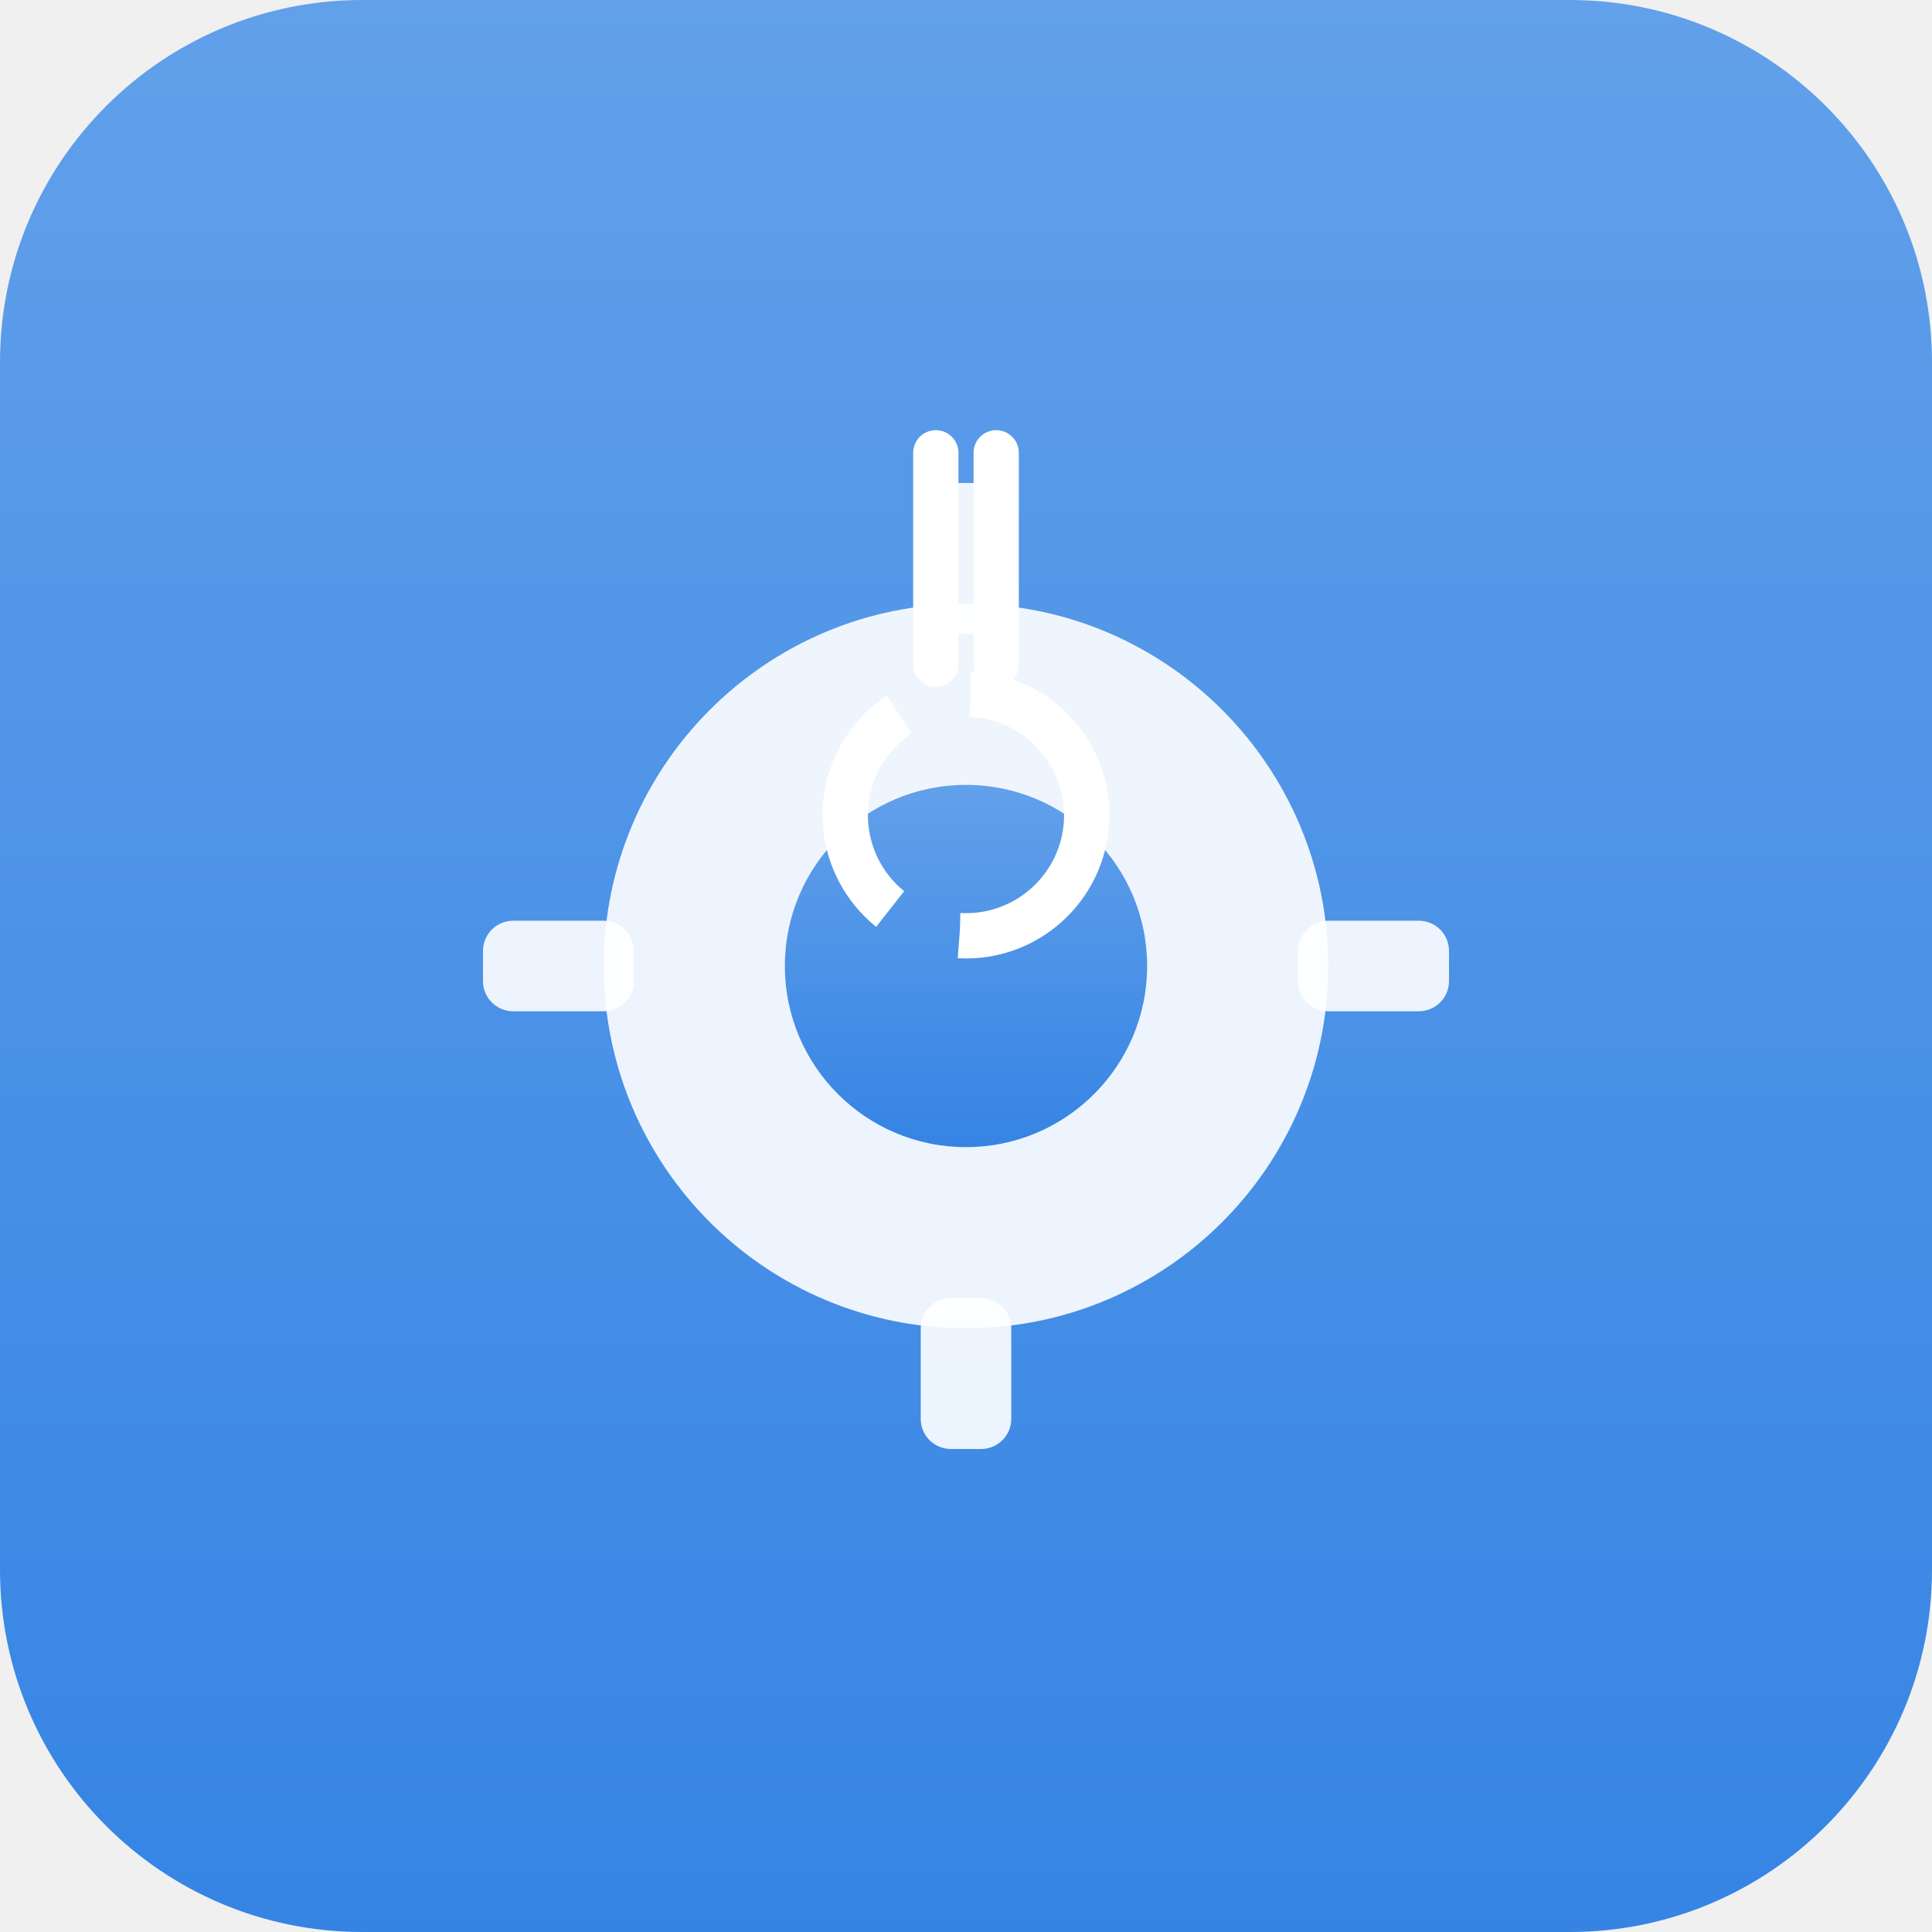
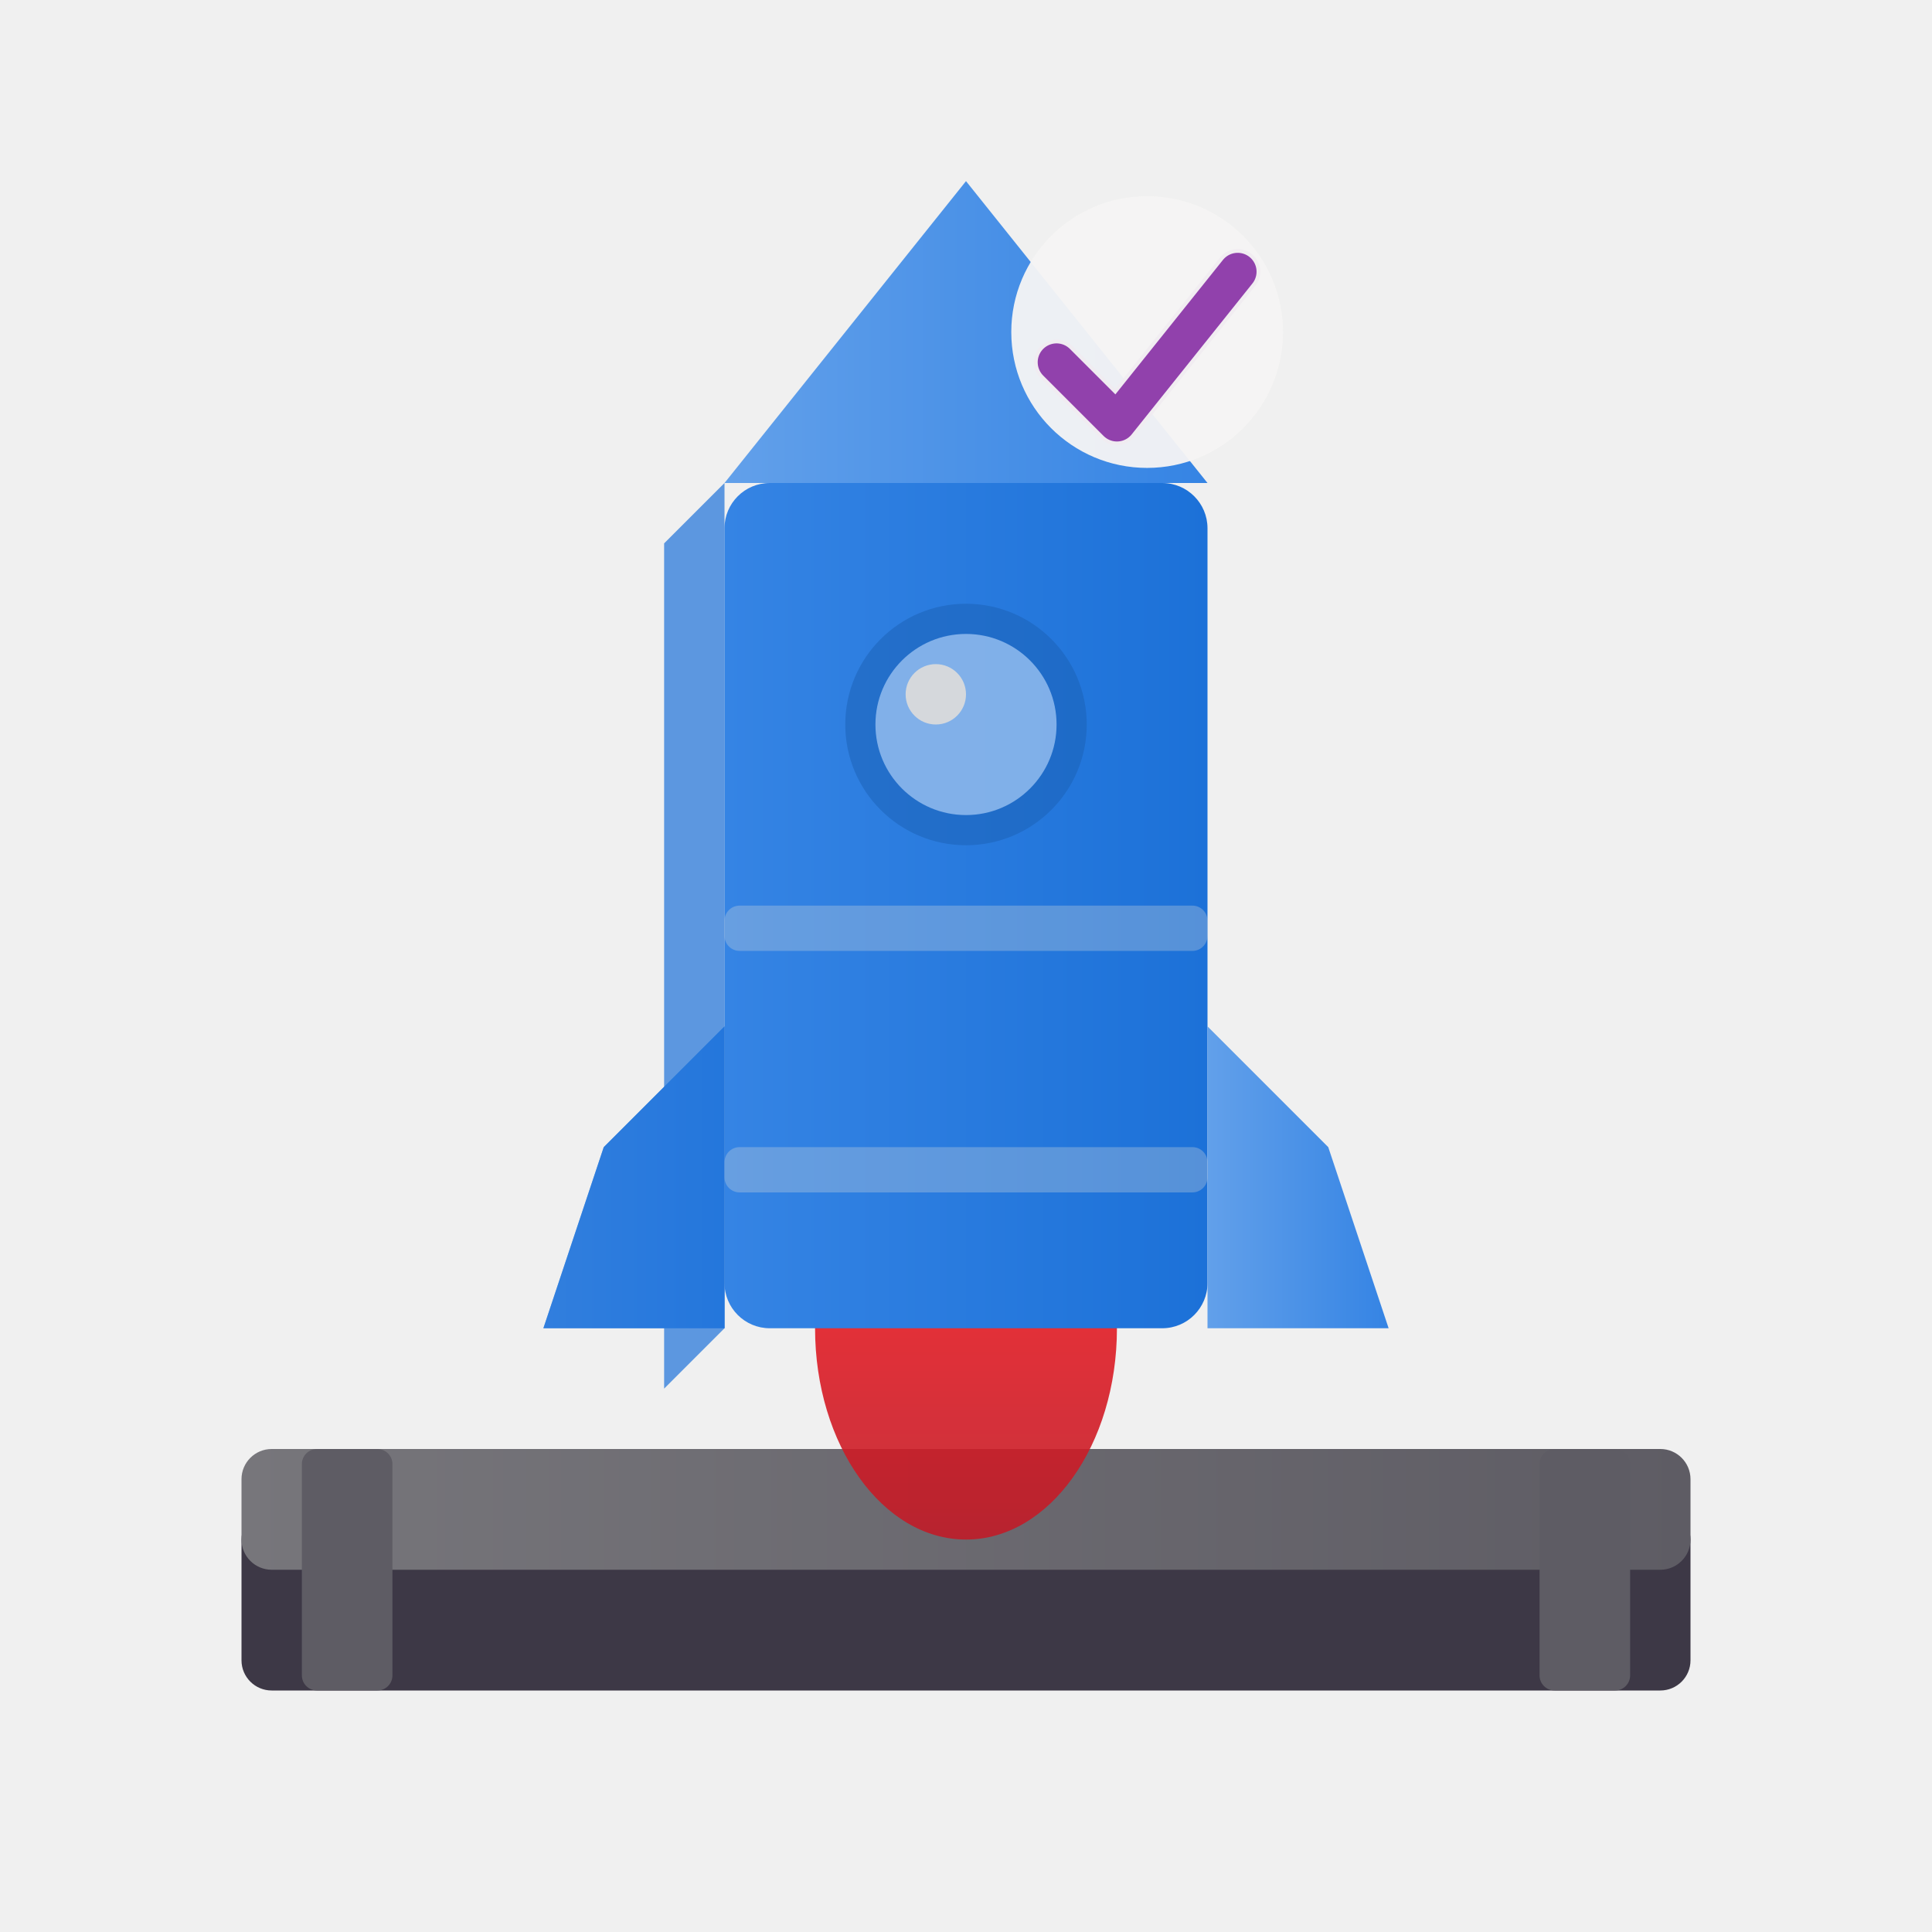
<svg xmlns="http://www.w3.org/2000/svg" width="128" height="128" viewBox="0 0 128 128">
  <defs>
-     <linearGradient id="bg" x1="0%" y1="0%" x2="0%" y2="100%">
+     <linearGradient id="rocketBody" x1="0%" y1="0%" x2="100%" y2="0%">
+       <stop offset="0%" style="stop-color:#3584e4;stop-opacity:1" />
+       <stop offset="100%" style="stop-color:#1c71d8;stop-opacity:1" />
+     </linearGradient>
+     <linearGradient id="rocketTop" x1="0%" y1="0%" x2="100%" y2="0%">
      <stop offset="0%" style="stop-color:#62a0ea;stop-opacity:1" />
      <stop offset="100%" style="stop-color:#3584e4;stop-opacity:1" />
    </linearGradient>
+     <linearGradient id="flame" x1="0%" y1="0%" x2="0%" y2="100%">
+       <stop offset="0%" style="stop-color:#ff7800;stop-opacity:1" />
+       <stop offset="50%" style="stop-color:#e01b24;stop-opacity:1" />
+       <stop offset="100%" style="stop-color:#c01c28;stop-opacity:1" />
+     </linearGradient>
+     <linearGradient id="platform" x1="0%" y1="0%" x2="100%" y2="0%">
+       <stop offset="0%" style="stop-color:#77767b;stop-opacity:1" />
+       <stop offset="100%" style="stop-color:#5e5c64;stop-opacity:1" />
+     </linearGradient>
  </defs>
-   <rect width="128" height="128" rx="24" fill="url(#bg)" />
-   <g transform="translate(64, 64)">
-     <circle cx="0" cy="0" r="24" fill="white" opacity="0.9" />
-     <circle cx="0" cy="0" r="12" fill="url(#bg)" />
-     <rect x="-3" y="-32" width="6" height="10" fill="white" opacity="0.9" rx="2" />
-     <rect x="-3" y="22" width="6" height="10" fill="white" opacity="0.9" rx="2" />
-     <rect x="-32" y="-3" width="10" height="6" fill="white" opacity="0.9" rx="2" />
-     <rect x="22" y="-3" width="10" height="6" fill="white" opacity="0.9" rx="2" />
-     <path d="M -2,-10 L -2,-24 M 2,-10 L 2,-24" stroke="white" stroke-width="3" stroke-linecap="round" fill="none" transform="translate(0, -10)" />
-     <circle cx="0" cy="-10" r="8" stroke="white" stroke-width="3" fill="none" stroke-dasharray="15, 5" stroke-dashoffset="2" />
-   </g>
+   <rect x="16" y="100" width="96" height="12" rx="2" fill="#3d3846" />
+   <rect x="16" y="96" width="96" height="8" rx="2" fill="url(#platform)" />
+   <rect x="20" y="96" width="6" height="16" rx="1" fill="#5e5c64" />
+   <rect x="102" y="96" width="6" height="16" rx="1" fill="#5e5c64" />
+   <ellipse cx="64" cy="88" rx="10" ry="14" fill="url(#flame)" opacity="0.9" />
+   <rect x="48" y="32" width="32" height="56" rx="3" fill="url(#rocketBody)" />
+   <path d="M 48,32 L 44,36 L 44,92 L 48,88 Z" fill="#1c71d8" opacity="0.7" />
+   <path d="M 48,32 L 64,12 L 80,32 Z" fill="url(#rocketTop)" />
+   <path d="M 48,32 L 44,36 L 64,16 Z" fill="#3584e4" opacity="0.7" />
+   <circle cx="64" cy="48" r="8" fill="#1a5fb4" opacity="0.5" />
+   <circle cx="64" cy="48" r="6" fill="#99c1f1" opacity="0.8" />
+   <circle cx="62" cy="46" r="2" fill="#deddda" opacity="0.9" />
+   <path d="M 48,68 L 48,88 L 36,88 L 40,76 Z" fill="url(#rocketTop)" />
+   <path d="M 48,68 L 44,72 L 40,76 L 36,88 L 48,88 Z" fill="#1c71d8" opacity="0.7" />
+   <path d="M 80,68 L 80,88 L 92,88 L 88,76 Z" fill="url(#rocketTop)" />
+   <rect x="48" y="60" width="32" height="3" rx="1" fill="#deddda" opacity="0.3" />
+   <rect x="48" y="76" width="32" height="3" rx="1" fill="#deddda" opacity="0.3" />
+   <path d="M 70,24 L 74,28 L 82,18" stroke="#9141ac" stroke-width="3" stroke-linecap="round" stroke-linejoin="round" fill="none" opacity="0.9" />
+   <circle cx="76" cy="22" r="9" fill="#f6f5f4" opacity="0.95" />
+   <path d="M 70,24 L 74,28 L 82,18" stroke="#9141ac" stroke-width="2.5" stroke-linecap="round" stroke-linejoin="round" fill="none" />
</svg>
